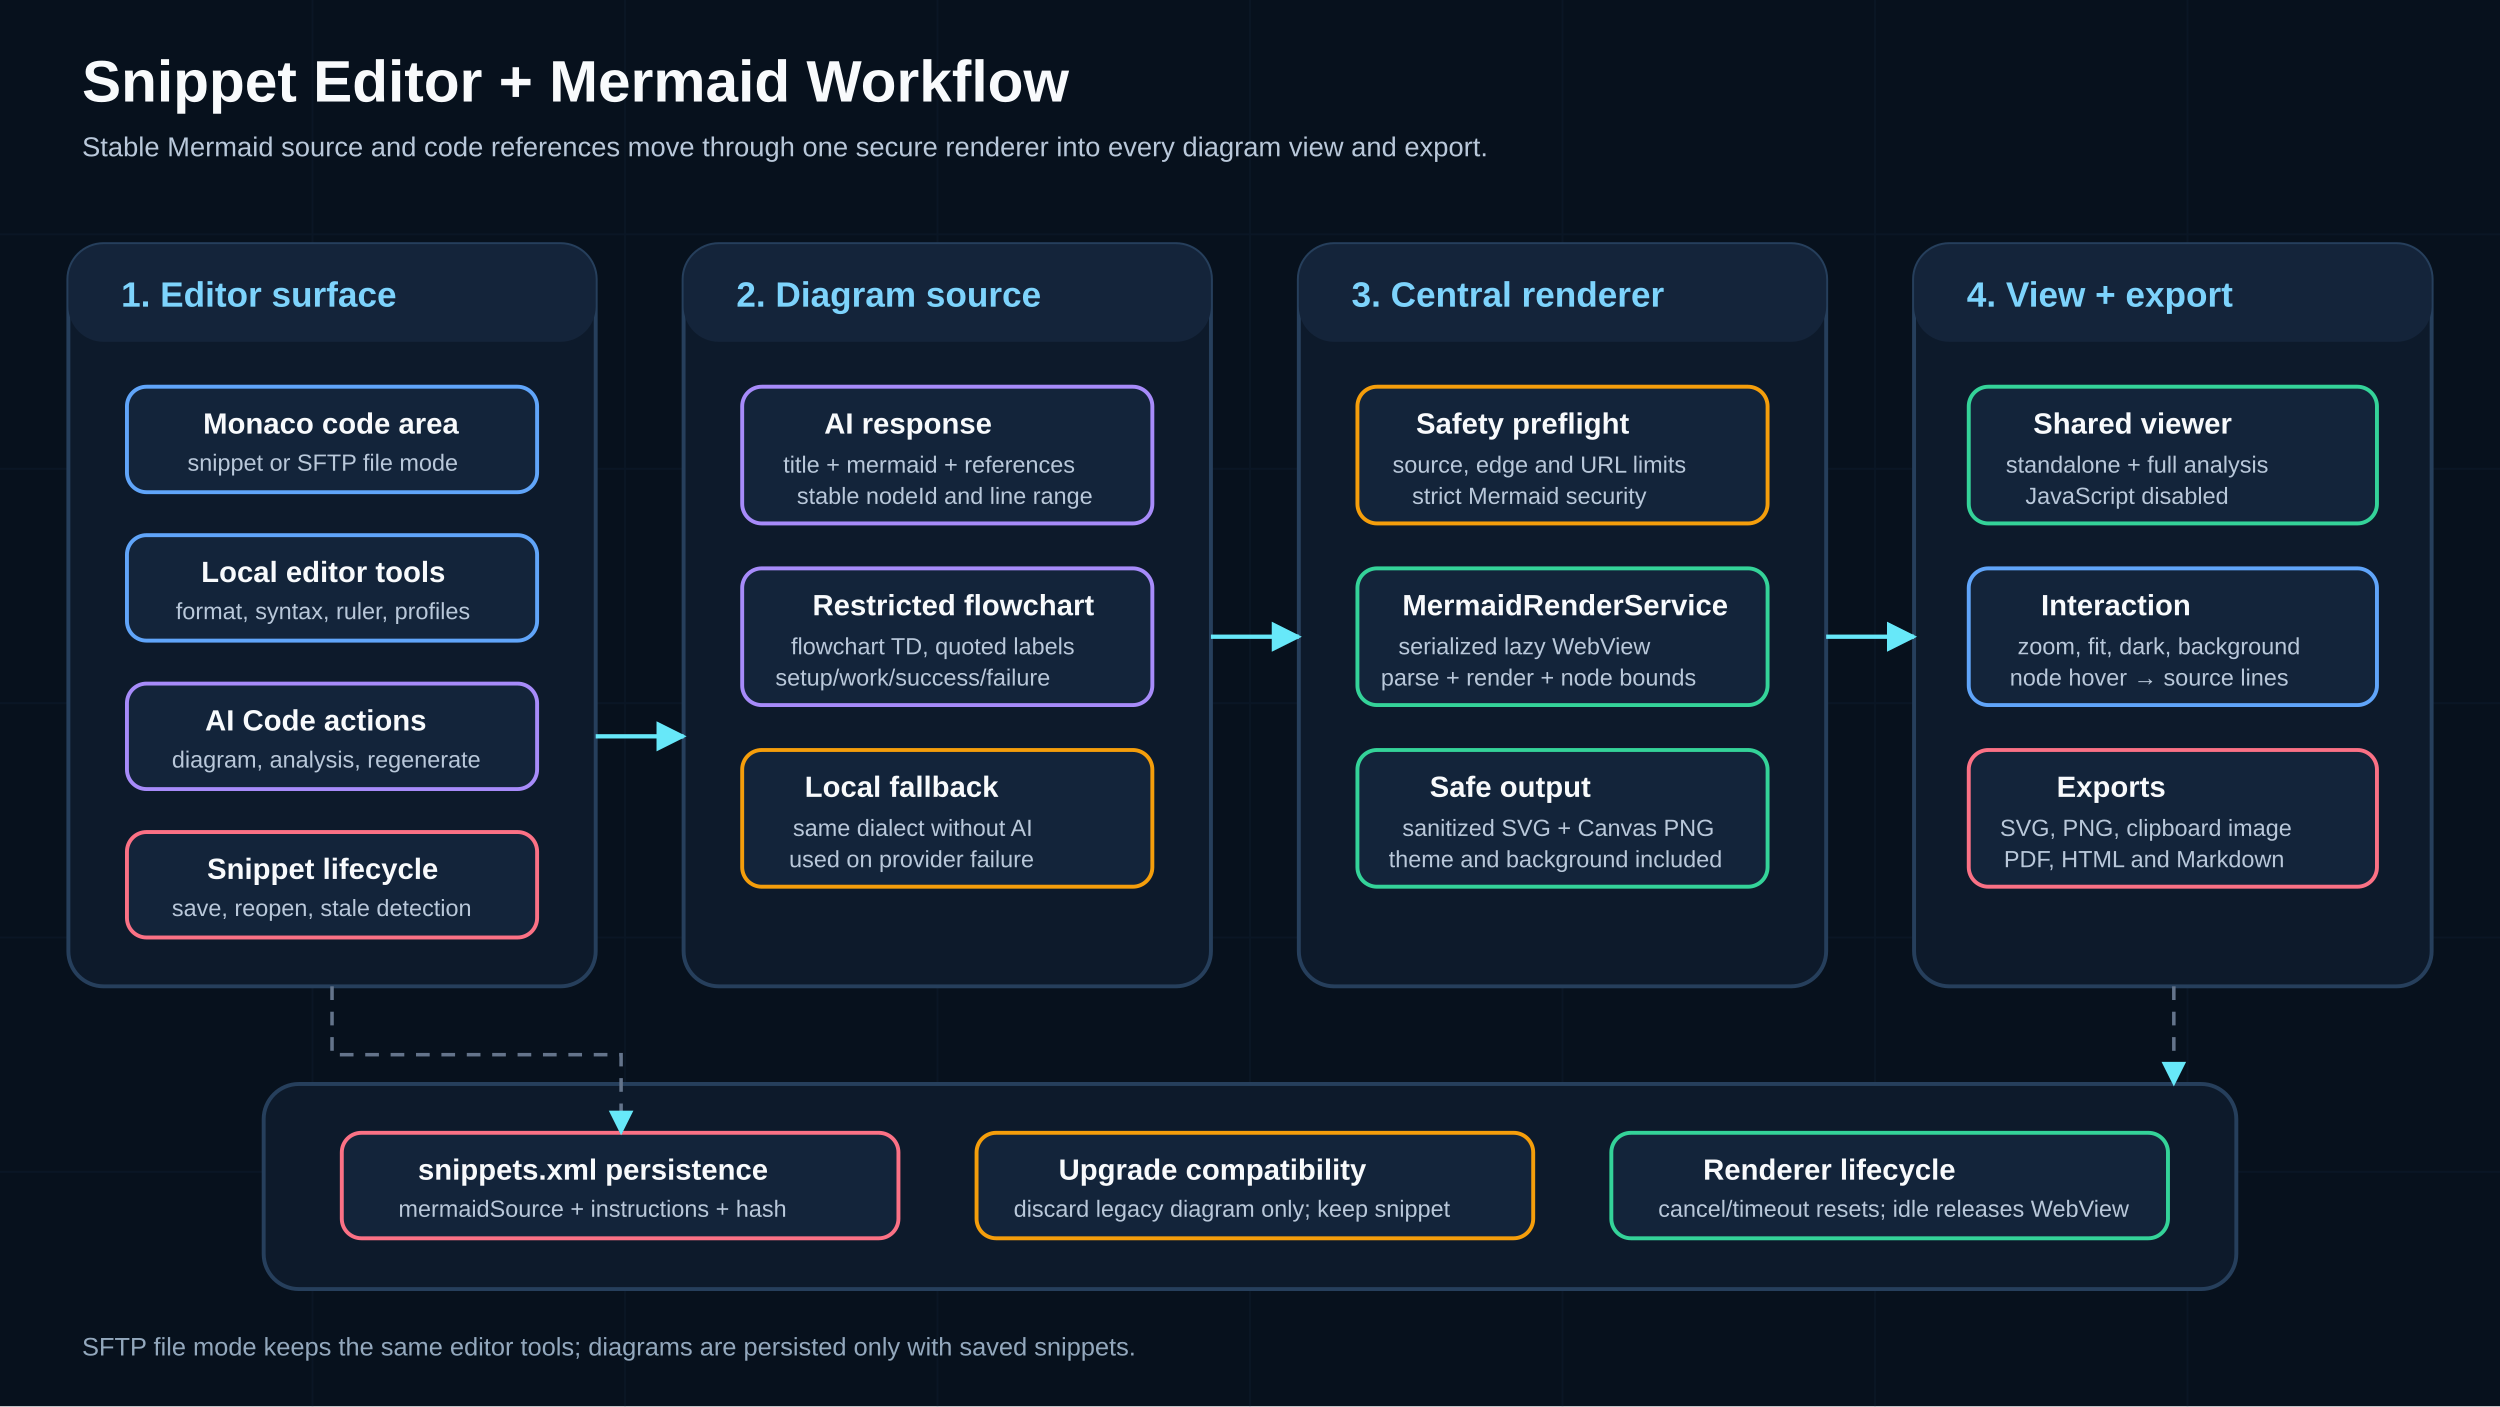
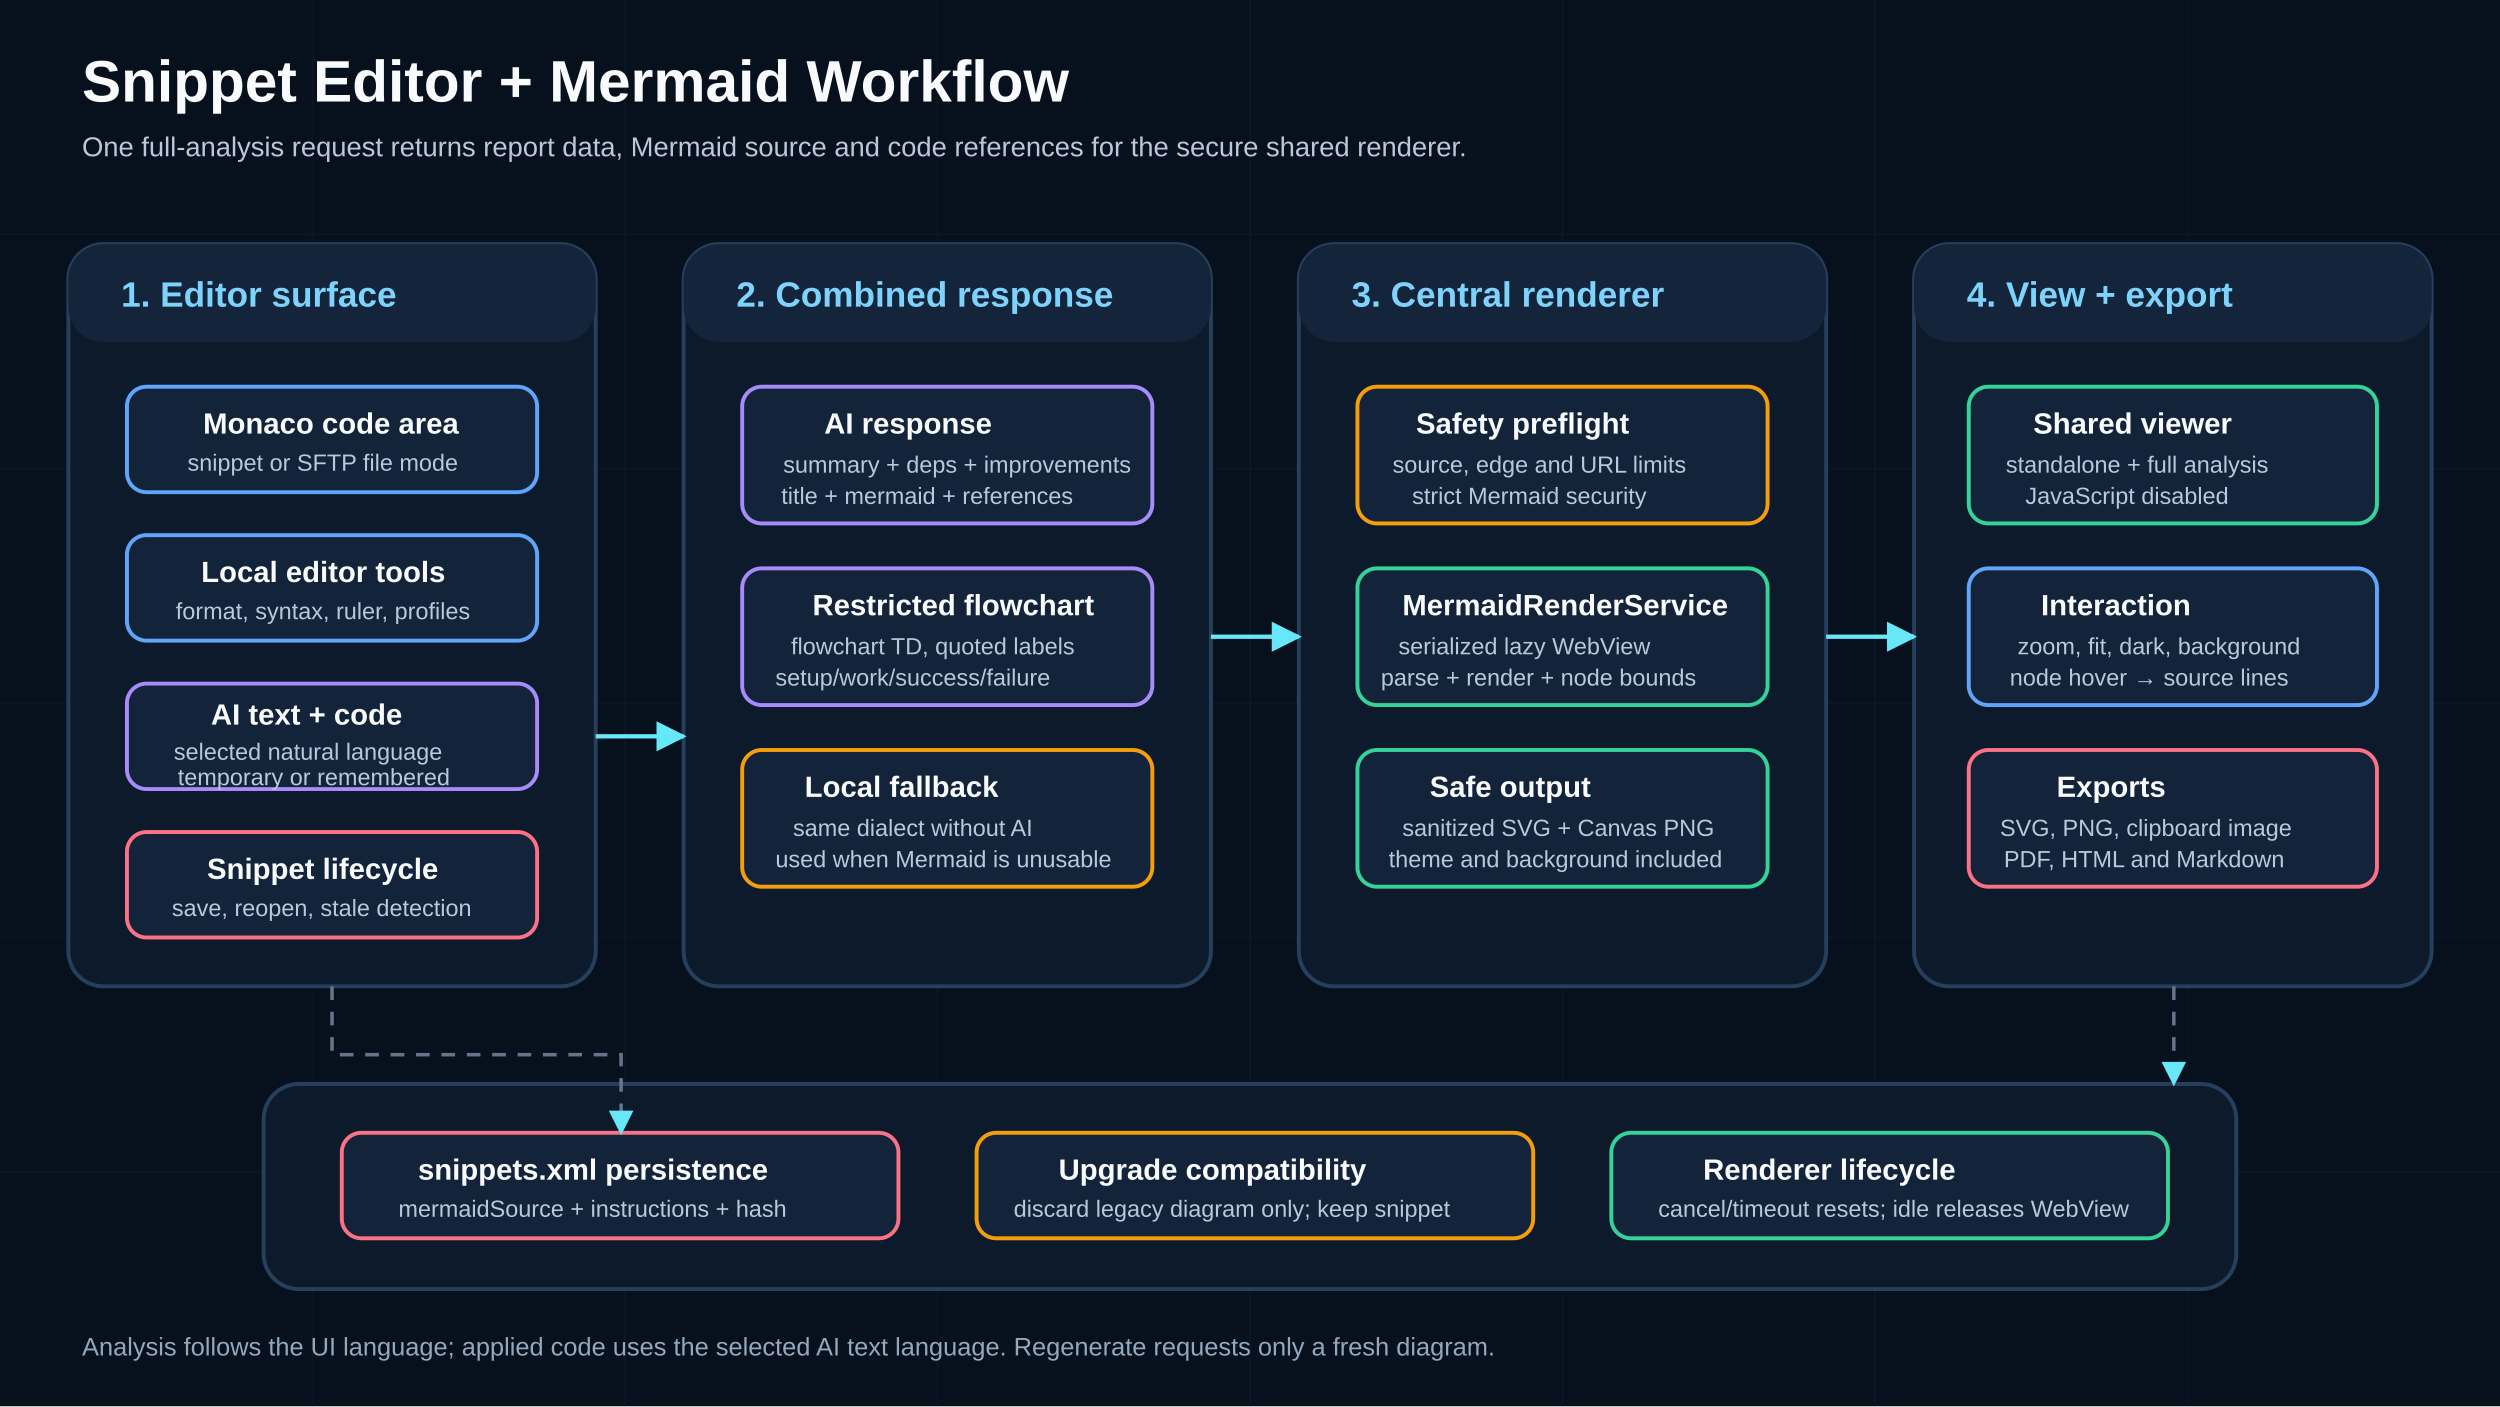
<svg xmlns="http://www.w3.org/2000/svg" viewBox="0 0 1280 720" role="img" aria-labelledby="title desc">
  <defs>
    <marker id="arrow" viewBox="0 0 10 10" refX="9" refY="5" markerWidth="7" markerHeight="7" orient="auto-start-reverse">
      <path d="M 0 0 L 10 5 L 0 10 z" fill="#67e8f9" />
    </marker>
    <style>
      text{font-family:Arial,Helvetica,sans-serif;fill:#e6f3ff;font-size:16px}
      .bg{fill:#07111d}
      .grid{stroke:#14243a;stroke-width:1}
      .panel{fill:#0d1a2b;stroke:#263f5c;stroke-width:2;rx:18}
      .header{fill:#14243a;rx:18}
      .box{fill:#13243a;stroke:#38bdf8;stroke-width:2;rx:10}
      .editor{stroke:#60a5fa}
      .ai{stroke:#a78bfa}
      .render{stroke:#34d399}
      .secure{stroke:#f59e0b}
      .state{stroke:#fb7185}
      .title{font-size:30px;font-weight:700;fill:#f8fafc}
      .subtitle{font-size:14px;fill:#b9c8da}
      .panelTitle{font-size:18px;font-weight:700;fill:#7dd3fc}
      .label{font-size:15px;font-weight:700;fill:#f8fafc}
      .detail{font-size:12px;fill:#b9c8da}
      .note{font-size:13px;fill:#93a8bd}
      .line{stroke:#67e8f9;stroke-width:2.2;fill:none;marker-end:url(#arrow)}
      .dash{stroke:#64748b;stroke-width:1.8;stroke-dasharray:7 6;fill:none;marker-end:url(#arrow)}
    </style>
  </defs>
  <rect class="bg" width="1280" height="720" />
  <path class="grid" d="M 0 120 H 1280 M 0 240 H 1280 M 0 360 H 1280 M 0 480 H 1280 M 0 600 H 1280 M 160 0 V 720 M 320 0 V 720 M 480 0 V 720 M 640 0 V 720 M 800 0 V 720 M 960 0 V 720 M 1120 0 V 720" opacity="0.25" />
  <text class="title" x="42" y="52">Snippet Editor + Mermaid Workflow</text>
-   <text class="subtitle" x="42" y="80">Stable Mermaid source and code references move through one secure renderer into every diagram view and export.</text>
+   <text class="subtitle" x="42" y="80">One full-analysis request returns report data, Mermaid source and code references for the secure shared renderer.</text>
  <rect class="panel" x="35" y="125" width="270" height="380" />
  <rect class="header" x="35" y="125" width="270" height="50" />
  <text class="panelTitle" x="62" y="157">1. Editor surface</text>
  <rect class="box editor" x="65" y="198" width="210" height="54" />
  <text class="label" x="104" y="222">Monaco code area</text>
  <text class="detail" x="96" y="241">snippet or SFTP file mode</text>
  <rect class="box editor" x="65" y="274" width="210" height="54" />
  <text class="label" x="103" y="298">Local editor tools</text>
  <text class="detail" x="90" y="317">format, syntax, ruler, profiles</text>
  <rect class="box ai" x="65" y="350" width="210" height="54" />
-   <text class="label" x="105" y="374">AI Code actions</text>
-   <text class="detail" x="88" y="393">diagram, analysis, regenerate</text>
+   <text class="label" x="108" y="371">AI text + code</text>
+   <text class="detail" x="89" y="389">selected natural language</text>
+   <text class="detail" x="91" y="402">temporary or remembered</text>
  <rect class="box state" x="65" y="426" width="210" height="54" />
  <text class="label" x="106" y="450">Snippet lifecycle</text>
  <text class="detail" x="88" y="469">save, reopen, stale detection</text>
  <rect class="panel" x="350" y="125" width="270" height="380" />
  <rect class="header" x="350" y="125" width="270" height="50" />
-   <text class="panelTitle" x="377" y="157">2. Diagram source</text>
+   <text class="panelTitle" x="377" y="157">2. Combined response</text>
  <rect class="box ai" x="380" y="198" width="210" height="70" />
  <text class="label" x="422" y="222">AI response</text>
-   <text class="detail" x="401" y="242">title + mermaid + references</text>
-   <text class="detail" x="408" y="258">stable nodeId and line range</text>
+   <text class="detail" x="401" y="242">summary + deps + improvements</text>
+   <text class="detail" x="400" y="258">title + mermaid + references</text>
  <rect class="box ai" x="380" y="291" width="210" height="70" />
  <text class="label" x="416" y="315">Restricted flowchart</text>
  <text class="detail" x="405" y="335">flowchart TD, quoted labels</text>
  <text class="detail" x="397" y="351">setup/work/success/failure</text>
  <rect class="box secure" x="380" y="384" width="210" height="70" />
  <text class="label" x="412" y="408">Local fallback</text>
  <text class="detail" x="406" y="428">same dialect without AI</text>
-   <text class="detail" x="404" y="444">used on provider failure</text>
+   <text class="detail" x="397" y="444">used when Mermaid is unusable</text>
  <rect class="panel" x="665" y="125" width="270" height="380" />
  <rect class="header" x="665" y="125" width="270" height="50" />
  <text class="panelTitle" x="692" y="157">3. Central renderer</text>
  <rect class="box secure" x="695" y="198" width="210" height="70" />
  <text class="label" x="725" y="222">Safety preflight</text>
  <text class="detail" x="713" y="242">source, edge and URL limits</text>
  <text class="detail" x="723" y="258">strict Mermaid security</text>
  <rect class="box render" x="695" y="291" width="210" height="70" />
  <text class="label" x="718" y="315">MermaidRenderService</text>
  <text class="detail" x="716" y="335">serialized lazy WebView</text>
  <text class="detail" x="707" y="351">parse + render + node bounds</text>
  <rect class="box render" x="695" y="384" width="210" height="70" />
  <text class="label" x="732" y="408">Safe output</text>
  <text class="detail" x="718" y="428">sanitized SVG + Canvas PNG</text>
  <text class="detail" x="711" y="444">theme and background included</text>
  <rect class="panel" x="980" y="125" width="265" height="380" />
  <rect class="header" x="980" y="125" width="265" height="50" />
  <text class="panelTitle" x="1007" y="157">4. View + export</text>
  <rect class="box render" x="1008" y="198" width="209" height="70" />
  <text class="label" x="1041" y="222">Shared viewer</text>
  <text class="detail" x="1027" y="242">standalone + full analysis</text>
  <text class="detail" x="1037" y="258">JavaScript disabled</text>
  <rect class="box editor" x="1008" y="291" width="209" height="70" />
  <text class="label" x="1045" y="315">Interaction</text>
  <text class="detail" x="1033" y="335">zoom, fit, dark, background</text>
  <text class="detail" x="1029" y="351">node hover → source lines</text>
  <rect class="box state" x="1008" y="384" width="209" height="70" />
  <text class="label" x="1053" y="408">Exports</text>
  <text class="detail" x="1024" y="428">SVG, PNG, clipboard image</text>
  <text class="detail" x="1026" y="444">PDF, HTML and Markdown</text>
  <path class="line" d="M 305 377 H 350" />
  <path class="line" d="M 620 326 H 665" />
  <path class="line" d="M 935 326 H 980" />
  <rect class="panel" x="135" y="555" width="1010" height="105" />
  <rect class="box state" x="175" y="580" width="285" height="54" />
  <text class="label" x="214" y="604">snippets.xml persistence</text>
  <text class="detail" x="204" y="623">mermaidSource + instructions + hash</text>
  <rect class="box secure" x="500" y="580" width="285" height="54" />
  <text class="label" x="542" y="604">Upgrade compatibility</text>
  <text class="detail" x="519" y="623">discard legacy diagram only; keep snippet</text>
  <rect class="box render" x="825" y="580" width="285" height="54" />
  <text class="label" x="872" y="604">Renderer lifecycle</text>
  <text class="detail" x="849" y="623">cancel/timeout resets; idle releases WebView</text>
  <path class="dash" d="M 1113 505 V 555" />
  <path class="dash" d="M 170 505 V 540 H 318 V 580" />
-   <text class="note" x="42" y="694">SFTP file mode keeps the same editor tools; diagrams are persisted only with saved snippets.</text>
+   <text class="note" x="42" y="694">Analysis follows the UI language; applied code uses the selected AI text language. Regenerate requests only a fresh diagram.</text>
</svg>
